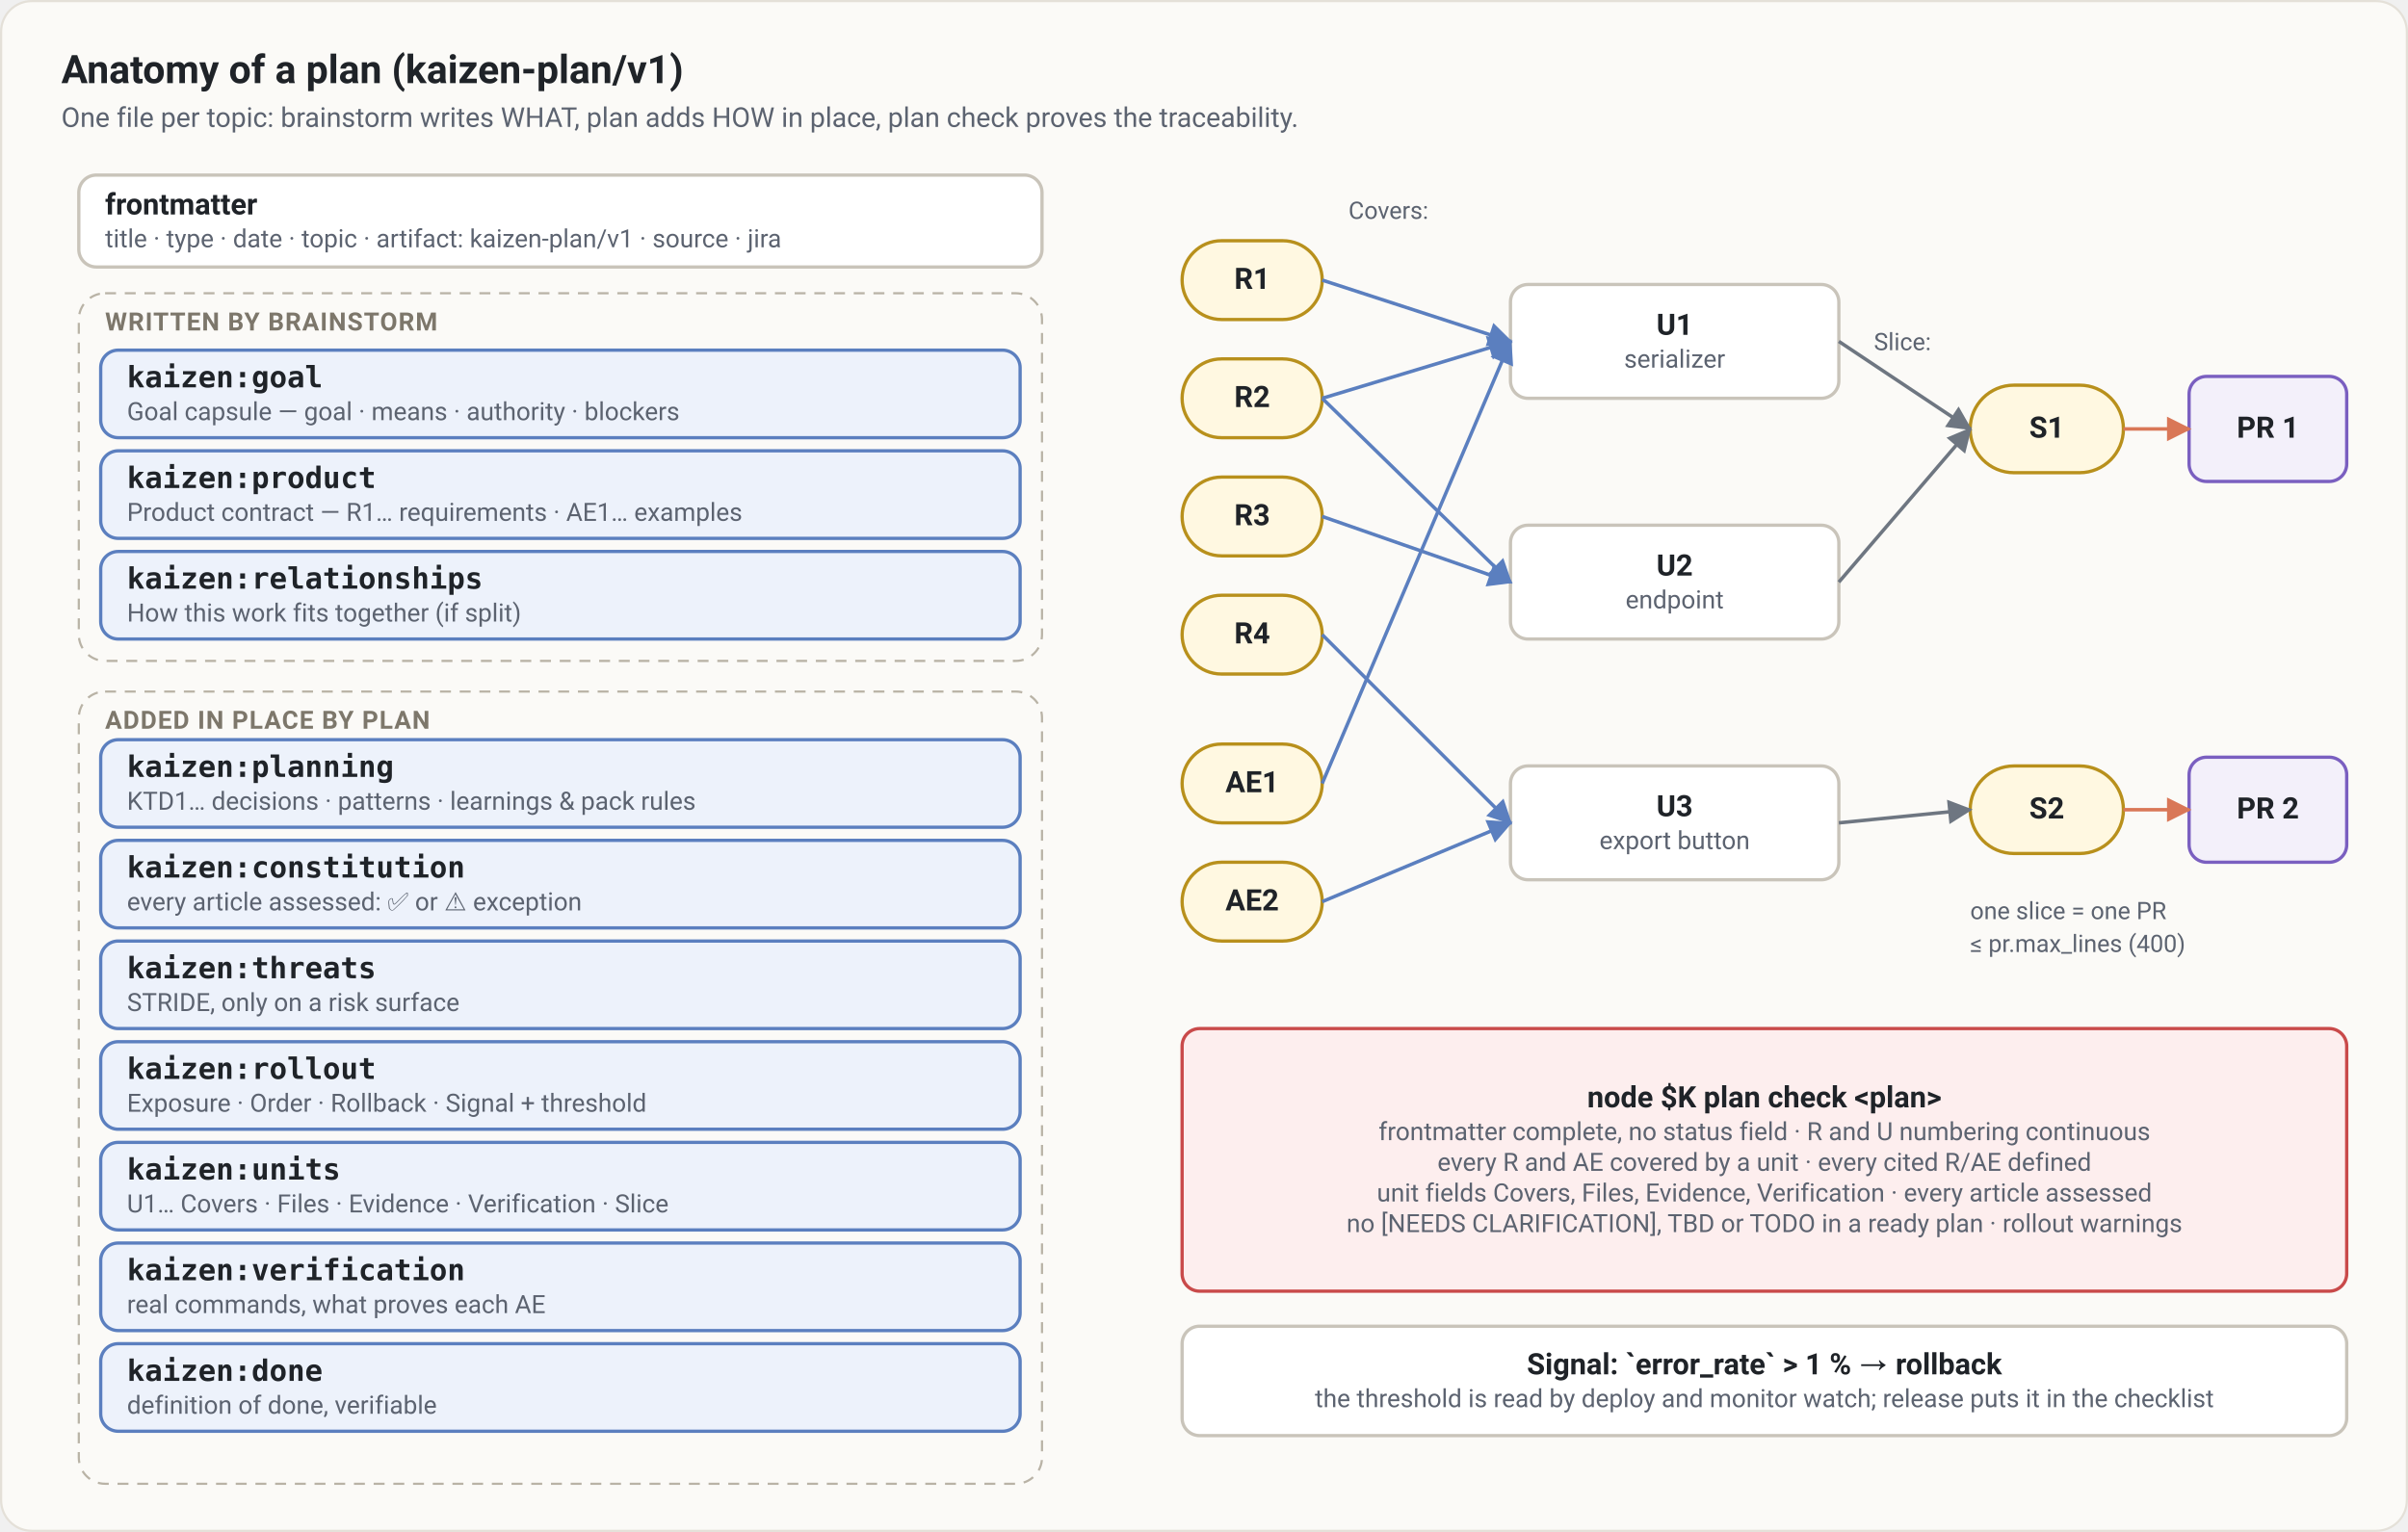
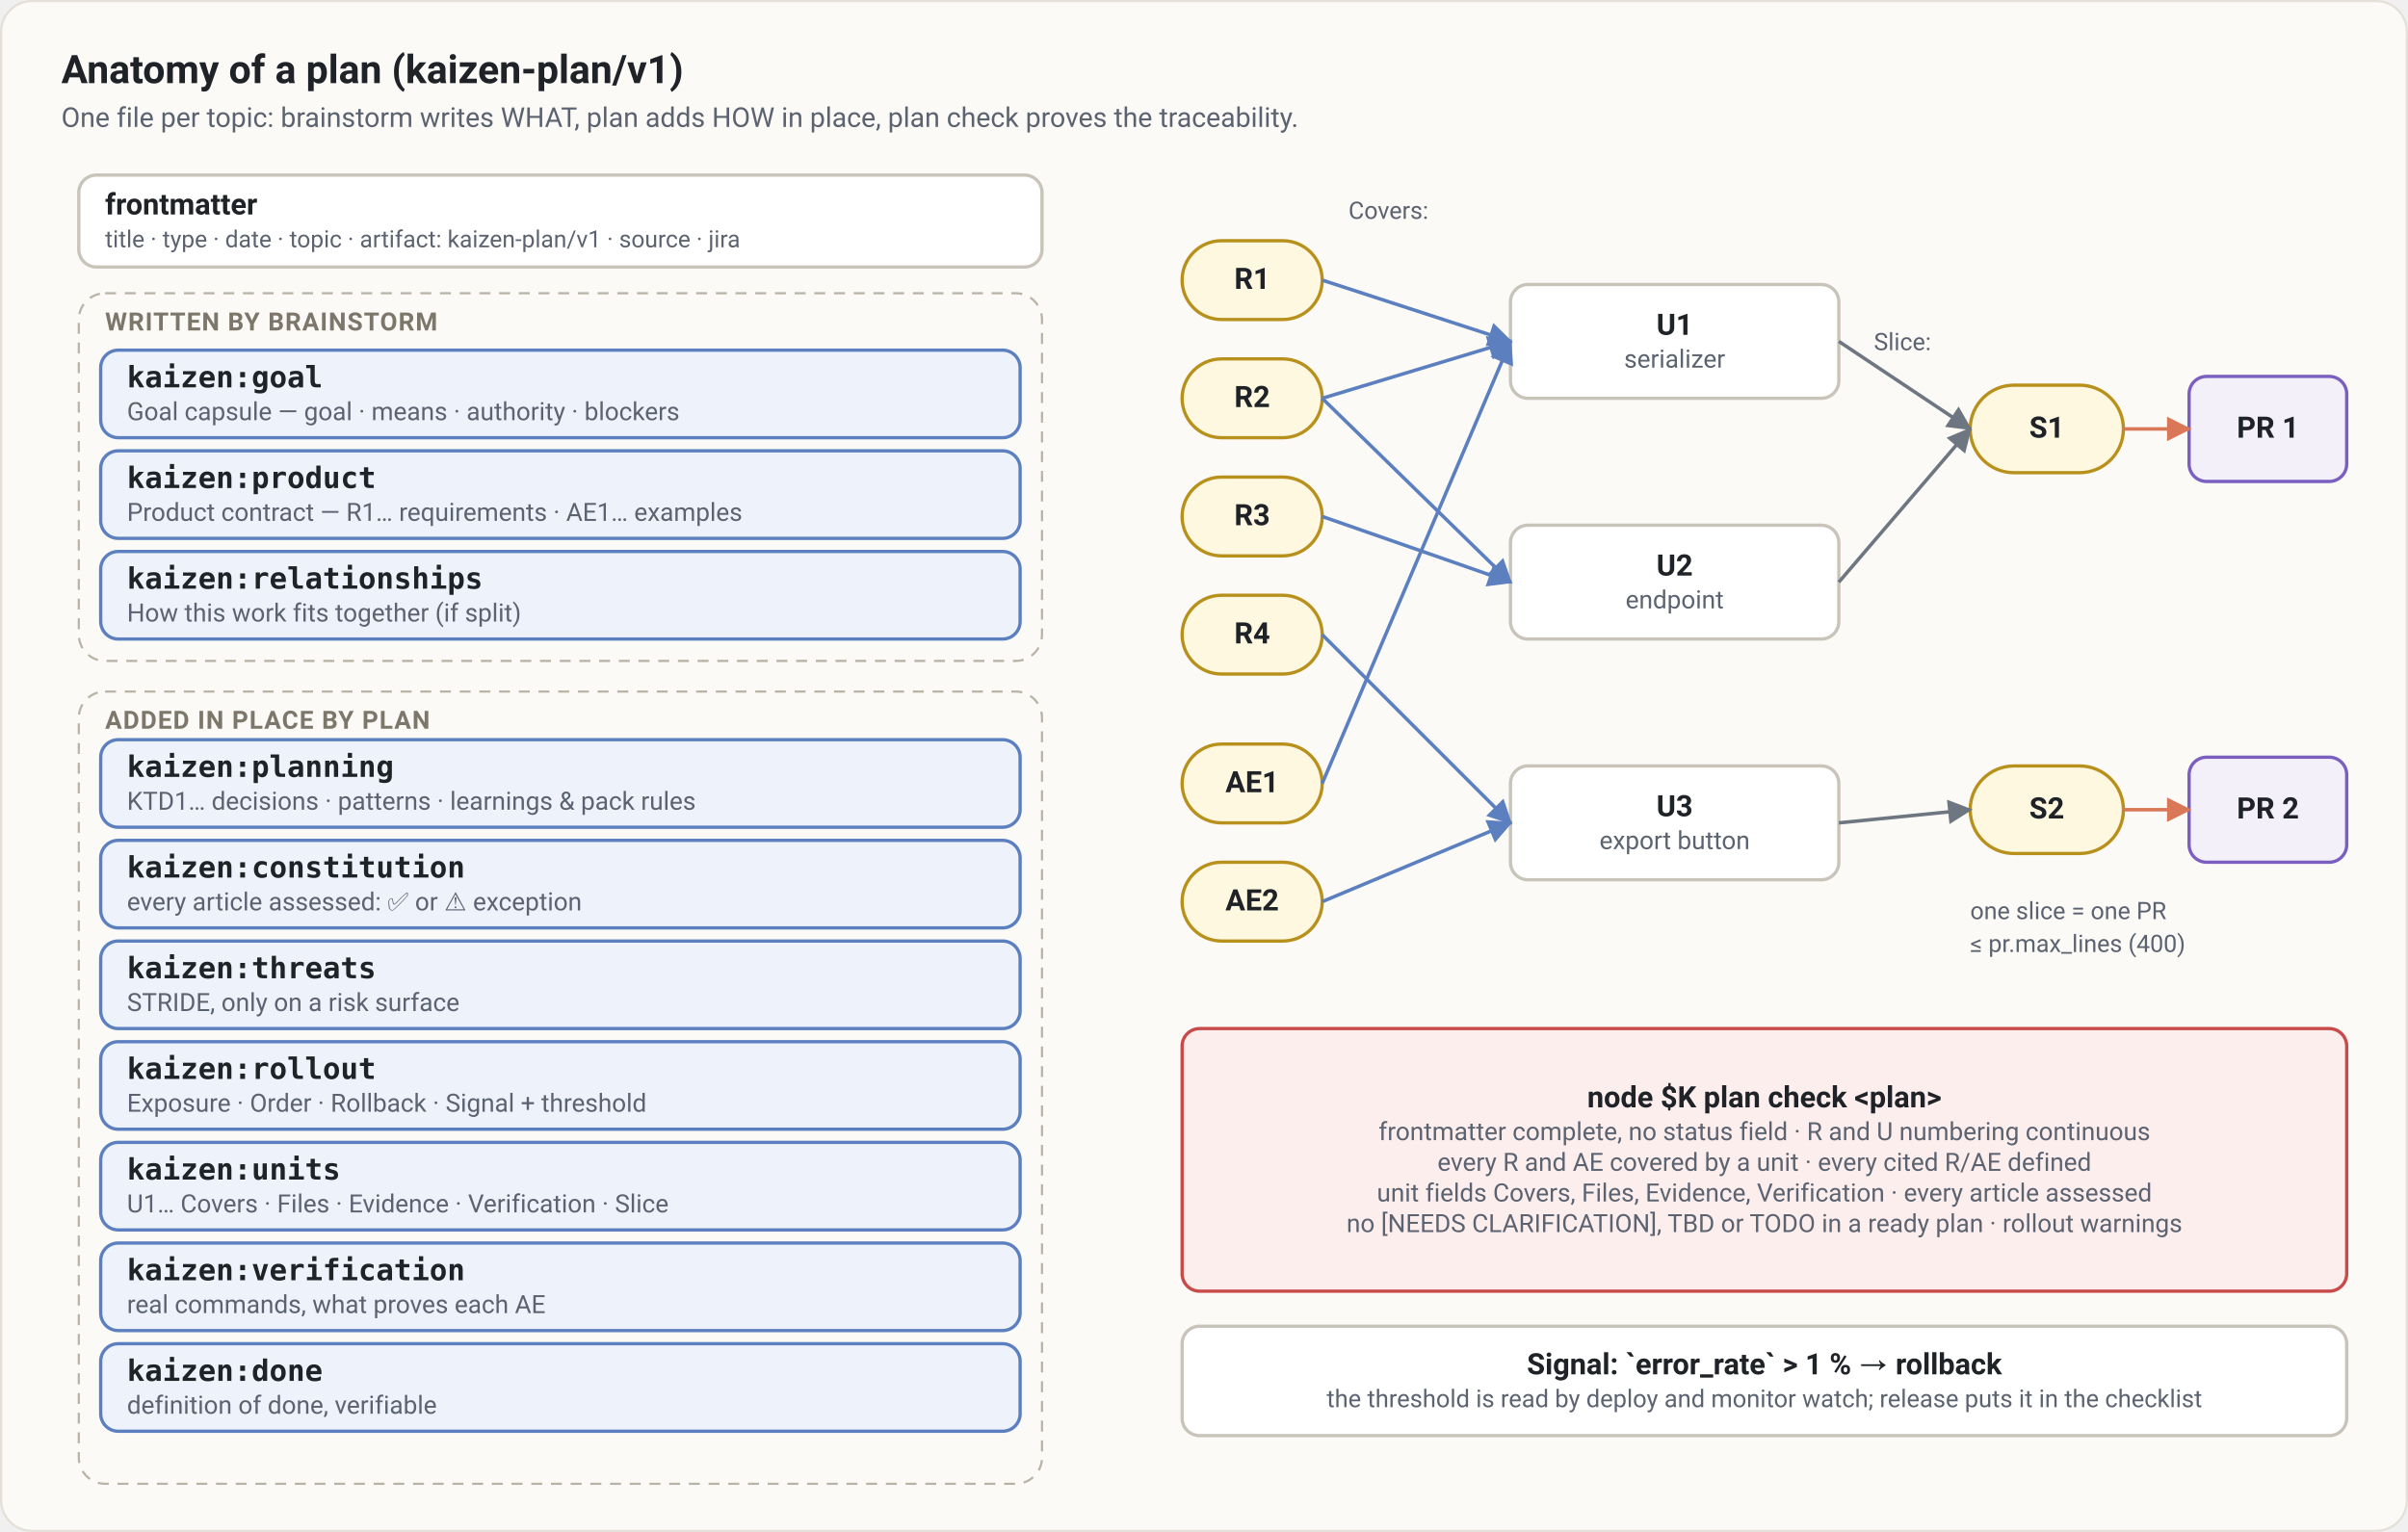
<svg xmlns="http://www.w3.org/2000/svg" width="1100" height="700" viewBox="0 0 1100 700" role="img" aria-labelledby="t d">
  <style>
  .bg { fill: #fbfaf7; stroke: #e4e0d8; }
  text { font-family: ui-sans-serif, system-ui, -apple-system, "Segoe UI", Roboto, Helvetica, Arial, sans-serif; fill: #1f2328; }
  .title { font-size: 18px; font-weight: 700; }
  .desc { font-size: 12.5px; fill: #5c6370; }
  .label { font-size: 13.5px; font-weight: 600; }
  .t12 { font-size: 12px; }
  .sub { font-size: 11.5px; fill: #5c6370; }
  .small { font-size: 11px; fill: #5c6370; }
  .edge { font-size: 11px; fill: #5c6370; }
  .mono { font-family: ui-monospace, SFMono-Regular, Menlo, Consolas, monospace; }
  .skill { fill: #fdf1ea; stroke: #d97757; }
  .artifact { fill: #edf2fb; stroke: #5b7fbf; }
  .gate { fill: #fdeeee; stroke: #c94a4a; }
  .agent { fill: #ecf6ef; stroke: #3f8f5a; }
  .outside { fill: #f3f0fa; stroke: #7a5fc0; }
  .state { fill: #fff8e1; stroke: #b8901c; }
  .plain { fill: #ffffff; stroke: #c9c4ba; }
  .region { fill: none; stroke: #b9b3a6; stroke-dasharray: 5 4; }
  .regionlabel { font-size: 11.5px; font-weight: 600; fill: #7d776b; letter-spacing: .04em; }
  .band { fill: #fff4dd; stroke: #d6a645; }
  .line { fill: none; stroke: #6e7681; stroke-width: 1.6; }
  .line.accent { stroke: #d97757; }
  .line.bad { stroke: #c94a4a; }
  .line.ok { stroke: #3f8f5a; }
  .line.blue { stroke: #5b7fbf; }
  .dashed { stroke-dasharray: 6 4; }
  .head { fill: #6e7681; }
  .head.accent { fill: #d97757; }
  .head.bad { fill: #c94a4a; }
  .head.ok { fill: #3f8f5a; }
  .head.blue { fill: #5b7fbf; }
  .pill { fill: #ffffff; stroke: none; }
  @media (prefers-color-scheme: dark) {
    .bg { fill: #161b22; stroke: #30363d; }
    text { fill: #e6edf3; }
    .desc, .sub, .small, .edge { fill: #9aa4b0; }
    .skill { fill: #3a2419; stroke: #e08b6c; }
    .artifact { fill: #1b2638; stroke: #7c9fd8; }
    .gate { fill: #3a1d1f; stroke: #e06c6c; }
    .agent { fill: #18301f; stroke: #5fb07a; }
    .outside { fill: #271f3d; stroke: #a08ae0; }
    .state { fill: #33290f; stroke: #d6b043; }
    .plain { fill: #1f2630; stroke: #4a525d; }
    .region { stroke: #5a6270; }
    .regionlabel { fill: #a39d90; }
    .band { fill: #33290f; stroke: #c99a3b; }
    .line { stroke: #9aa4b0; }
    .line.accent { stroke: #e08b6c; }
    .line.bad { stroke: #e06c6c; }
    .line.ok { stroke: #5fb07a; }
    .line.blue { stroke: #7c9fd8; }
    .head { fill: #9aa4b0; }
    .head.accent { fill: #e08b6c; }
    .head.bad { fill: #e06c6c; }
    .head.ok { fill: #5fb07a; }
    .head.blue { fill: #7c9fd8; }
    .pill { fill: #161b22; }
  }
</style>
  <defs>
    <marker id="h-default" viewBox="0 0 10 10" refX="9" refY="5" markerWidth="7" markerHeight="7" orient="auto-start-reverse">
      <path class="head" d="M0,0 L10,5 L0,10 z" />
    </marker>
    <marker id="s-default" viewBox="0 0 10 10" refX="9" refY="5" markerWidth="7" markerHeight="7" orient="auto-start-reverse">
      <path class="head" d="M0,0 L10,5 L0,10 z" />
    </marker>
    <marker id="h-accent" viewBox="0 0 10 10" refX="9" refY="5" markerWidth="7" markerHeight="7" orient="auto-start-reverse">
      <path class="head accent" d="M0,0 L10,5 L0,10 z" />
    </marker>
    <marker id="s-accent" viewBox="0 0 10 10" refX="9" refY="5" markerWidth="7" markerHeight="7" orient="auto-start-reverse">
      <path class="head accent" d="M0,0 L10,5 L0,10 z" />
    </marker>
    <marker id="h-bad" viewBox="0 0 10 10" refX="9" refY="5" markerWidth="7" markerHeight="7" orient="auto-start-reverse">
      <path class="head bad" d="M0,0 L10,5 L0,10 z" />
    </marker>
    <marker id="s-bad" viewBox="0 0 10 10" refX="9" refY="5" markerWidth="7" markerHeight="7" orient="auto-start-reverse">
      <path class="head bad" d="M0,0 L10,5 L0,10 z" />
    </marker>
    <marker id="h-ok" viewBox="0 0 10 10" refX="9" refY="5" markerWidth="7" markerHeight="7" orient="auto-start-reverse">
      <path class="head ok" d="M0,0 L10,5 L0,10 z" />
    </marker>
    <marker id="s-ok" viewBox="0 0 10 10" refX="9" refY="5" markerWidth="7" markerHeight="7" orient="auto-start-reverse">
      <path class="head ok" d="M0,0 L10,5 L0,10 z" />
    </marker>
    <marker id="h-blue" viewBox="0 0 10 10" refX="9" refY="5" markerWidth="7" markerHeight="7" orient="auto-start-reverse">
      <path class="head blue" d="M0,0 L10,5 L0,10 z" />
    </marker>
    <marker id="s-blue" viewBox="0 0 10 10" refX="9" refY="5" markerWidth="7" markerHeight="7" orient="auto-start-reverse">
      <path class="head blue" d="M0,0 L10,5 L0,10 z" />
    </marker>
  </defs>
  <rect class="bg" x="0.5" y="0.5" width="1099" height="699" rx="14" />
  <text class="title" x="28" y="38">Anatomy of a plan (kaizen-plan/v1)</text>
  <text class="desc" x="28" y="58">One file per topic: brainstorm writes WHAT, plan adds HOW in place, plan check proves the traceability.</text>
  <rect class="plain" x="36" y="80" width="440" height="42" rx="8" stroke-width="1.5" />
  <text class="label" x="48" y="98" text-anchor="start">frontmatter</text>
-   <text class="sub" x="48" y="113" text-anchor="start">title · type · date · topic · artifact: kaizen-plan/v1 · source · jira</text>
+   <text class="sub" x="48" y="113" text-anchor="start" style="font-size:10.8px">title · type · date · topic · artifact: kaizen-plan/v1 · source · jira</text>
  <rect class="artifact" x="46" y="160" width="420" height="40" rx="8" stroke-width="1.5" />
  <text class="label mono" x="58" y="177" text-anchor="start">kaizen:goal</text>
  <text class="sub" x="58" y="192" text-anchor="start">Goal capsule — goal · means · authority · blockers</text>
  <rect class="artifact" x="46" y="206" width="420" height="40" rx="8" stroke-width="1.5" />
  <text class="label mono" x="58" y="223" text-anchor="start">kaizen:product</text>
  <text class="sub" x="58" y="238" text-anchor="start">Product contract — R1… requirements · AE1… examples</text>
  <rect class="artifact" x="46" y="252" width="420" height="40" rx="8" stroke-width="1.5" />
  <text class="label mono" x="58" y="269" text-anchor="start">kaizen:relationships</text>
  <text class="sub" x="58" y="284" text-anchor="start">How this work fits together (if split)</text>
  <rect class="artifact" x="46" y="338" width="420" height="40" rx="8" stroke-width="1.5" />
  <text class="label mono" x="58" y="355" text-anchor="start">kaizen:planning</text>
  <text class="sub" x="58" y="370" text-anchor="start">KTD1… decisions · patterns · learnings &amp; pack rules</text>
  <rect class="artifact" x="46" y="384" width="420" height="40" rx="8" stroke-width="1.5" />
  <text class="label mono" x="58" y="401" text-anchor="start">kaizen:constitution</text>
  <text class="sub" x="58" y="416" text-anchor="start">every article assessed: ✅ or ⚠️ exception</text>
  <rect class="artifact" x="46" y="430" width="420" height="40" rx="8" stroke-width="1.5" />
  <text class="label mono" x="58" y="447" text-anchor="start">kaizen:threats</text>
  <text class="sub" x="58" y="462" text-anchor="start">STRIDE, only on a risk surface</text>
  <rect class="artifact" x="46" y="476" width="420" height="40" rx="8" stroke-width="1.5" />
  <text class="label mono" x="58" y="493" text-anchor="start">kaizen:rollout</text>
  <text class="sub" x="58" y="508" text-anchor="start">Exposure · Order · Rollback · Signal + threshold</text>
  <rect class="artifact" x="46" y="522" width="420" height="40" rx="8" stroke-width="1.5" />
  <text class="label mono" x="58" y="539" text-anchor="start">kaizen:units</text>
  <text class="sub" x="58" y="554" text-anchor="start">U1… Covers · Files · Evidence · Verification · Slice</text>
  <rect class="artifact" x="46" y="568" width="420" height="40" rx="8" stroke-width="1.5" />
  <text class="label mono" x="58" y="585" text-anchor="start">kaizen:verification</text>
  <text class="sub" x="58" y="600" text-anchor="start">real commands, what proves each AE</text>
  <rect class="artifact" x="46" y="614" width="420" height="40" rx="8" stroke-width="1.5" />
  <text class="label mono" x="58" y="631" text-anchor="start">kaizen:done</text>
  <text class="sub" x="58" y="646" text-anchor="start">definition of done, verifiable</text>
  <rect class="region" x="36" y="134" width="440" height="168" rx="12" />
  <text class="regionlabel" x="48" y="151">WRITTEN BY BRAINSTORM</text>
  <rect class="region" x="36" y="316" width="440" height="362" rx="12" />
  <text class="regionlabel" x="48" y="333">ADDED IN PLACE BY PLAN</text>
  <rect class="state" x="540" y="110" width="64" height="36" rx="18" stroke-width="1.5" />
  <text class="label" x="572" y="132" text-anchor="middle">R1</text>
  <rect class="state" x="540" y="164" width="64" height="36" rx="18" stroke-width="1.5" />
  <text class="label" x="572" y="186" text-anchor="middle">R2</text>
  <rect class="state" x="540" y="218" width="64" height="36" rx="18" stroke-width="1.5" />
  <text class="label" x="572" y="240" text-anchor="middle">R3</text>
  <rect class="state" x="540" y="272" width="64" height="36" rx="18" stroke-width="1.5" />
  <text class="label" x="572" y="294" text-anchor="middle">R4</text>
  <rect class="state" x="540" y="340" width="64" height="36" rx="18" stroke-width="1.5" />
  <text class="label" x="572" y="362" text-anchor="middle">AE1</text>
  <rect class="state" x="540" y="394" width="64" height="36" rx="18" stroke-width="1.5" />
  <text class="label" x="572" y="416" text-anchor="middle">AE2</text>
  <rect class="plain" x="690" y="130" width="150" height="52" rx="8" stroke-width="1.5" />
  <text class="label" x="765" y="153" text-anchor="middle">U1</text>
  <text class="sub" x="765" y="168" text-anchor="middle">serializer</text>
  <rect class="plain" x="690" y="240" width="150" height="52" rx="8" stroke-width="1.5" />
  <text class="label" x="765" y="263" text-anchor="middle">U2</text>
  <text class="sub" x="765" y="278" text-anchor="middle">endpoint</text>
  <rect class="plain" x="690" y="350" width="150" height="52" rx="8" stroke-width="1.5" />
  <text class="label" x="765" y="373" text-anchor="middle">U3</text>
  <text class="sub" x="765" y="388" text-anchor="middle">export button</text>
  <rect class="state" x="900" y="176" width="70" height="40" rx="20" stroke-width="1.5" />
  <text class="label" x="935" y="200" text-anchor="middle">S1</text>
  <rect class="state" x="900" y="350" width="70" height="40" rx="20" stroke-width="1.5" />
  <text class="label" x="935" y="374" text-anchor="middle">S2</text>
  <rect class="outside" x="1000" y="172" width="72" height="48" rx="8" stroke-width="1.5" />
  <text class="label" x="1036" y="200" text-anchor="middle">PR 1</text>
  <rect class="outside" x="1000" y="346" width="72" height="48" rx="8" stroke-width="1.5" />
  <text class="label" x="1036" y="374" text-anchor="middle">PR 2</text>
  <path class="line blue" d="M604,128 L690,156" marker-end="url(#h-blue)" />
  <path class="line blue" d="M604,182 L690,156" marker-end="url(#h-blue)" />
  <path class="line blue" d="M604,182 L690,266" marker-end="url(#h-blue)" />
  <path class="line blue" d="M604,236 L690,266" marker-end="url(#h-blue)" />
  <path class="line blue" d="M604,290 L690,376" marker-end="url(#h-blue)" />
  <path class="line blue" d="M604,358 L690,156" marker-end="url(#h-blue)" />
  <path class="line blue" d="M604,412 L690,376" marker-end="url(#h-blue)" />
  <path class="line" d="M840,156 L900,196" marker-end="url(#h-default)" />
  <path class="line" d="M840,266 L900,196" marker-end="url(#h-default)" />
  <path class="line" d="M840,376 L900,370" marker-end="url(#h-default)" />
  <path class="line accent" d="M970,196 L1000,196" marker-end="url(#h-accent)" />
  <path class="line accent" d="M970,370 L1000,370" marker-end="url(#h-accent)" />
  <text class="small" x="616" y="100" text-anchor="start">Covers:</text>
  <text class="small" x="856" y="160" text-anchor="start">Slice:</text>
  <text class="small" x="900" y="420" text-anchor="start">one slice = one PR</text>
  <text class="small" x="900" y="435" text-anchor="start">≤ pr.max_lines (400)</text>
  <rect class="gate" x="540" y="470" width="532" height="120" rx="8" stroke-width="1.5" />
  <text class="label" x="806" y="506" text-anchor="middle">node $K plan check &lt;plan&gt;</text>
  <text class="sub" x="806" y="521" text-anchor="middle">frontmatter complete, no status field · R and U numbering continuous</text>
  <text class="sub" x="806" y="535" text-anchor="middle">every R and AE covered by a unit · every cited R/AE defined</text>
  <text class="sub" x="806" y="549" text-anchor="middle">unit fields Covers, Files, Evidence, Verification · every article assessed</text>
  <text class="sub" x="806" y="563" text-anchor="middle">no [NEEDS CLARIFICATION], TBD or TODO in a ready plan · rollout warnings</text>
  <rect class="plain" x="540" y="606" width="532" height="50" rx="8" stroke-width="1.5" />
  <text class="label" x="806" y="628" text-anchor="middle">Signal: `error_rate` &gt; 1 % → rollback</text>
-   <text class="sub" x="806" y="643" text-anchor="middle">the threshold is read by deploy and monitor watch; release puts it in the checklist</text>
+   <text class="sub" x="806" y="643" text-anchor="middle" style="font-size:11.2px">the threshold is read by deploy and monitor watch; release puts it in the checklist</text>
</svg>
